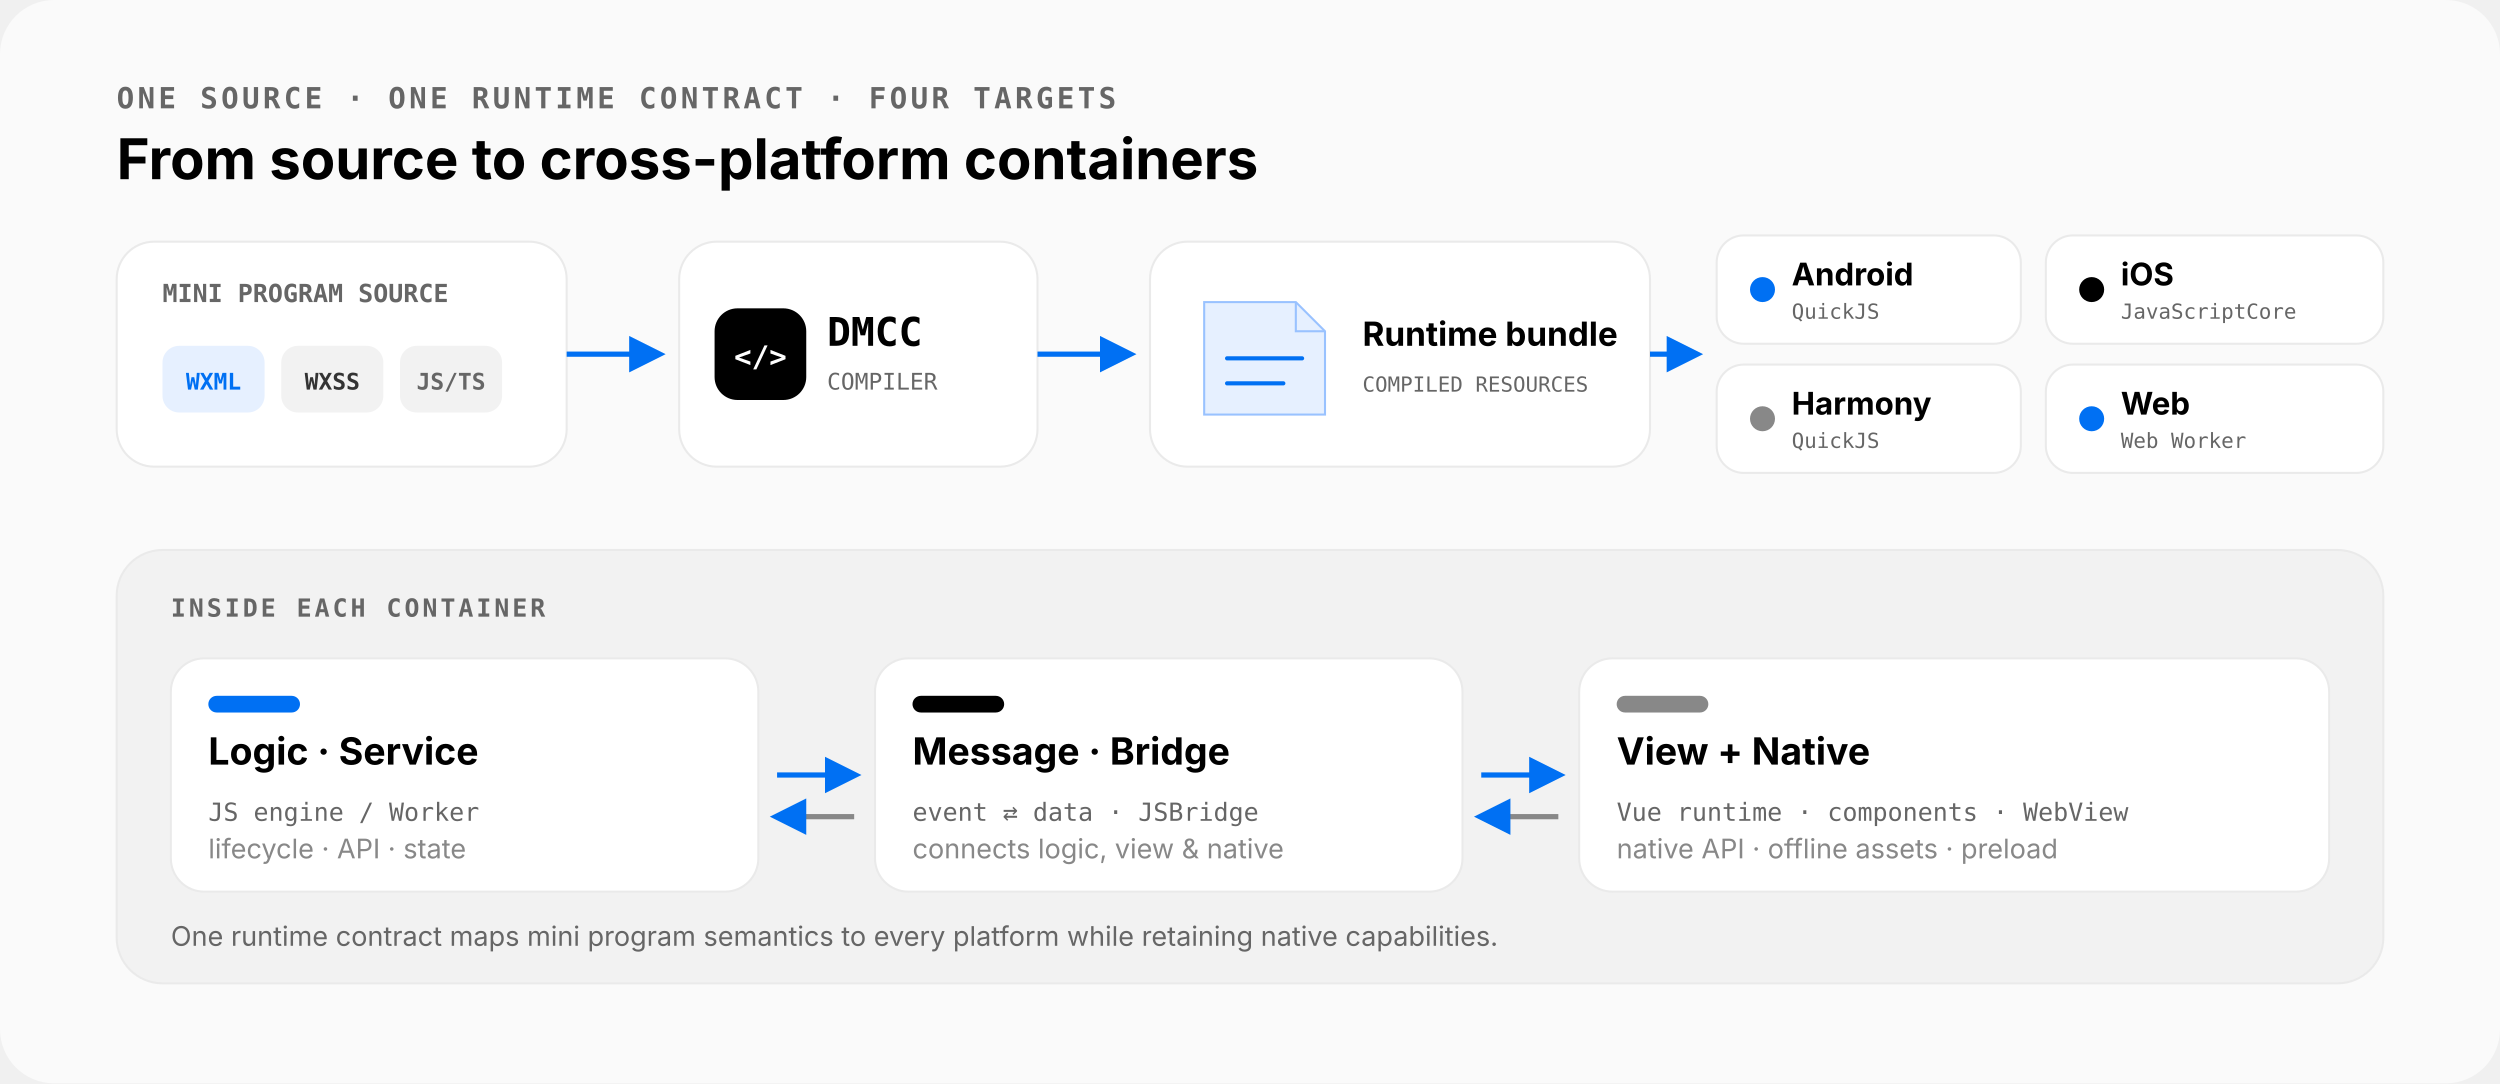
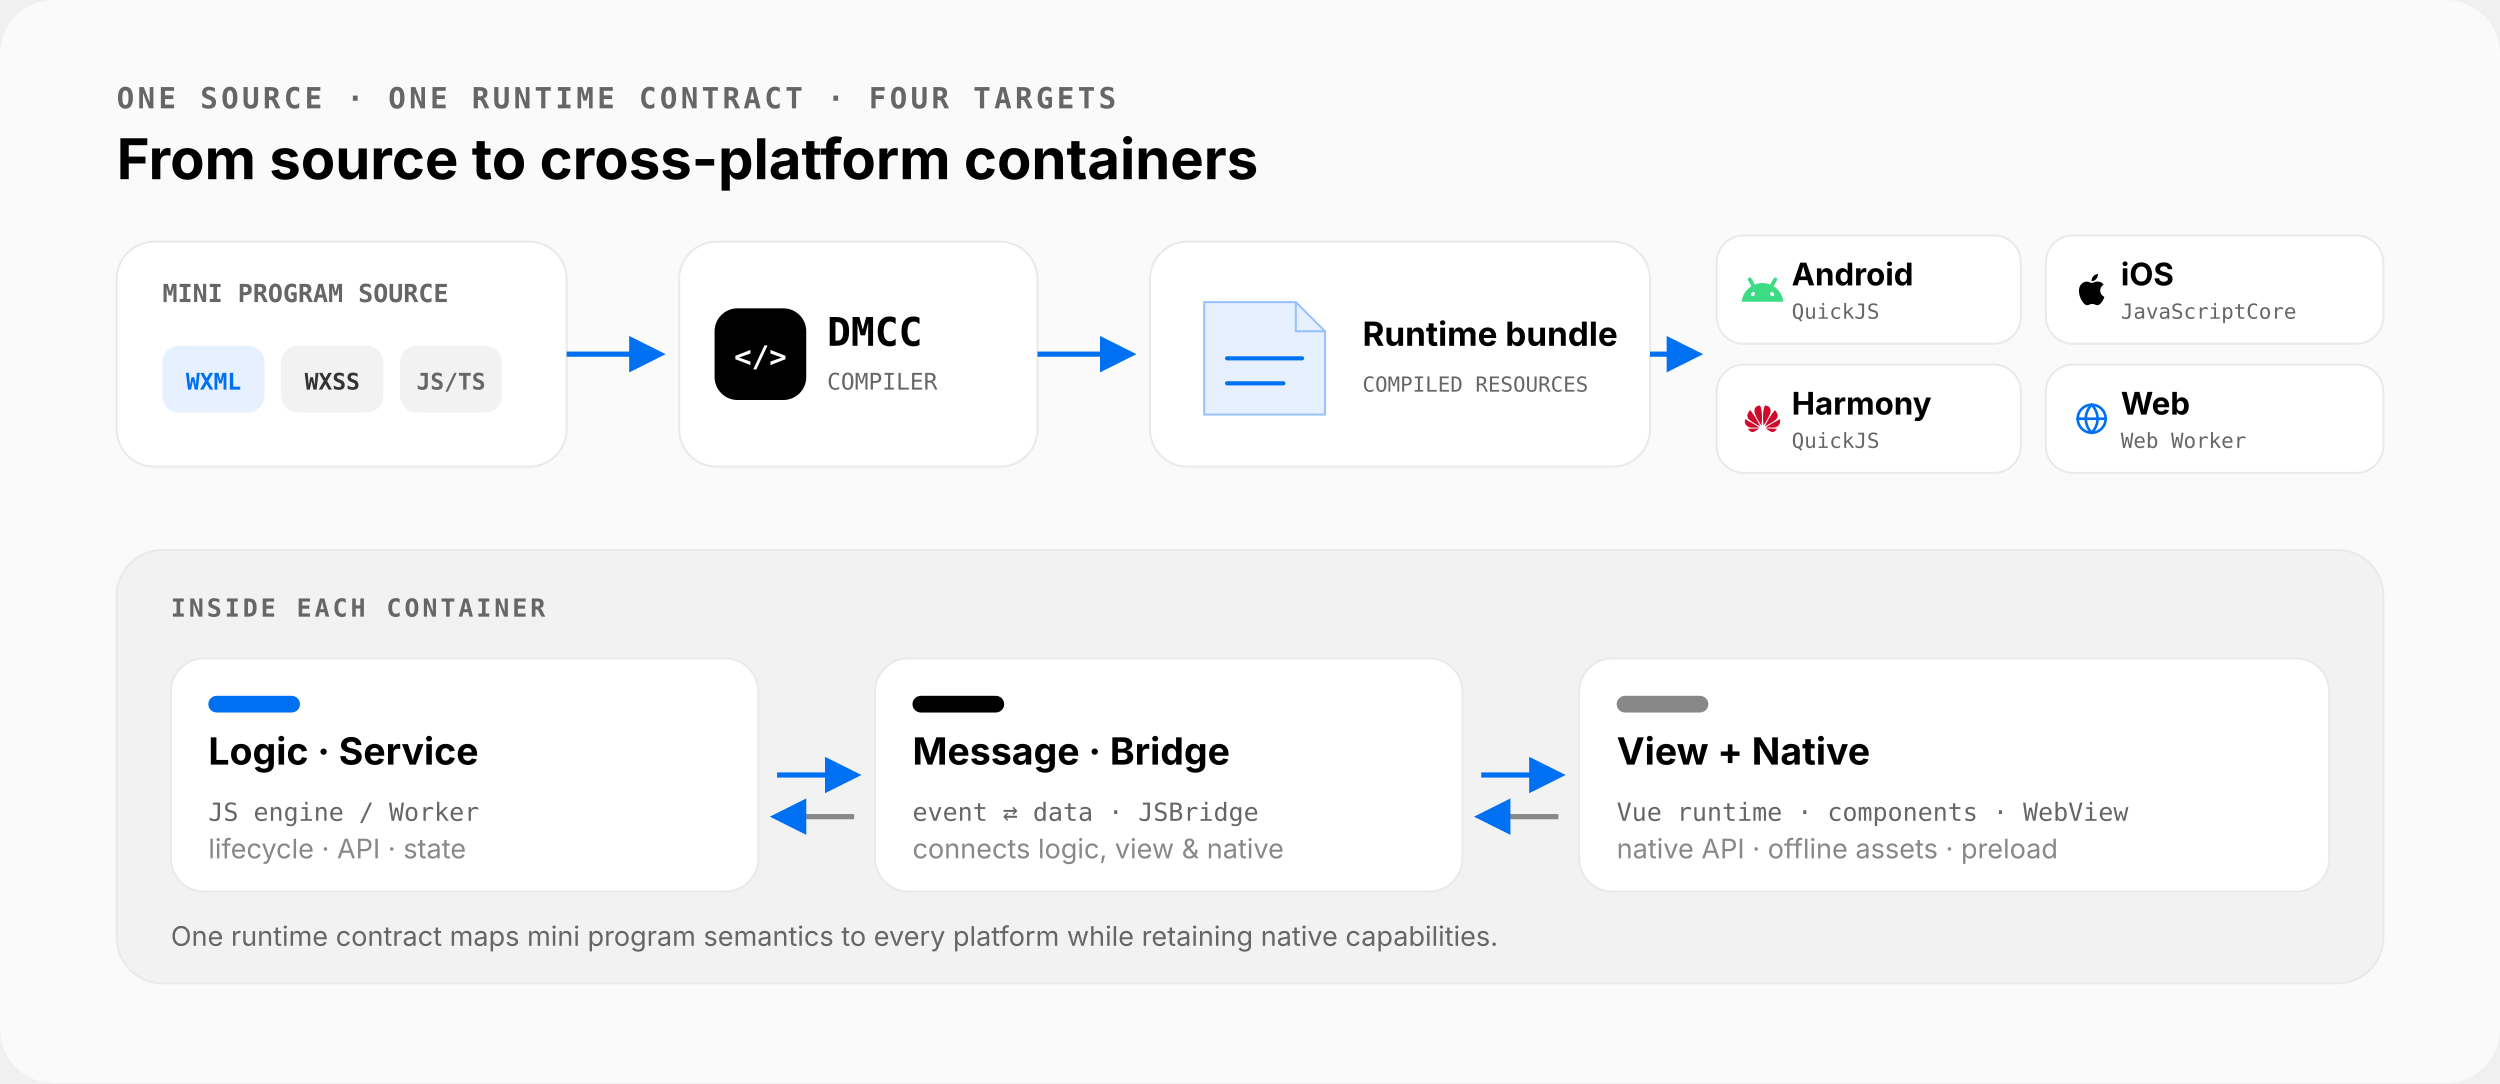
<svg xmlns="http://www.w3.org/2000/svg" width="1200" height="520" viewBox="0 0 1200 520" role="img" aria-labelledby="title desc">
  <style>
    @media (prefers-reduced-motion: no-preference) {
      .animated-arrow {
        stroke-dasharray: 5 5;
        animation: arrow-flow 0.75s linear infinite;
      }
      .meteor {
        animation: meteor-fall 8s linear infinite;
        will-change: transform, opacity;
      }
      .meteor-two { animation-delay: 2.7s; }
      .meteor-three { animation-delay: 5.4s; }
    }
    .meteor { opacity: 0; }
    @keyframes arrow-flow {
      to { stroke-dashoffset: -10; }
    }
    @keyframes meteor-fall {
      0%, 5% { opacity: 0; transform: translate(90px, -90px); }
      8% { opacity: 0.72; }
      30% { opacity: 0.72; transform: translate(-250px, 250px); }
      34%, 100% { opacity: 0; transform: translate(-310px, 310px); }
    }
  </style>
  <defs>
    <marker id="arrow" viewBox="0 0 10 10" refX="8" refY="5" markerWidth="7" markerHeight="7" orient="auto-start-reverse">
      <path d="M 0 0 L 10 5 L 0 10 z" fill="#0070F3" />
    </marker>
    <linearGradient id="meteor-trail" x1="64" y1="0" x2="0" y2="64" gradientUnits="userSpaceOnUse">
      <stop offset="0" stop-color="#4AAEFF" stop-opacity="0" />
      <stop offset="0.68" stop-color="#4AAEFF" stop-opacity="0.22" />
      <stop offset="0.9" stop-color="#86CEFF" stop-opacity="0.58" />
      <stop offset="1" stop-color="#DDF4FF" stop-opacity="0.92" />
    </linearGradient>
    <clipPath id="meteor-clip">
      <rect width="1200" height="520" rx="26" />
    </clipPath>
+     <symbol id="brand-android" viewBox="0 0 24 24">
+       <path fill="#3DDC84" d="M18.439 5.559c-.675 1.166-1.352 2.332-2.027 3.498-.037-.015-.074-.029-.111-.043-1.825-.696-3.484-.8-4.42-.787-1.855.018-3.354.464-4.26.82-.084-.149-1.753-3.021-2.022-3.486a1.145 1.145 0 0 0-.141-.191c-.331-.364-.905-.486-1.379-.203-.475.282-.714.936-.389 1.502 1.947 3.37-.097-.216 1.947 3.359.017.031-.495.264-1.393 1.018C2.899 12.176.452 14.772 0 18.99h24c-.119-1.111-.369-2.099-.746-3.068-.744-1.912-1.843-3.293-2.74-4.184a12.105 12.105 0 0 0-2.131-1.688c.659-1.122 1.312-2.256 1.965-3.385.208-.361.189-.796-.008-1.119a1.1 1.1 0 0 0-.852-.533c-.522-.054-.939.313-1.049.545zm-.039 8.461c.394.593.324 1.331-.156 1.65-.48.32-1.188.099-1.582-.494-.394-.593-.324-1.331.156-1.65.473-.315 1.181-.109 1.582.494zM7.207 13.527c.48.32.551 1.058.156 1.65-.394.593-1.104.814-1.584.494-.48-.32-.55-1.058-.156-1.65.401-.602 1.109-.811 1.584-.494z" />
+     </symbol>
+     <symbol id="brand-apple" viewBox="0 0 24 24">
+       <path fill="#000000" d="M12.152 6.896c-.948 0-2.415-1.078-3.96-1.04-2.04.027-3.91 1.183-4.961 3.014-2.117 3.675-.546 9.103 1.519 12.09 1.013 1.454 2.208 3.09 3.792 3.039 1.52-.065 2.09-.987 3.935-.987 1.831 0 2.35.987 3.96.948 1.637-.026 2.676-1.48 3.676-2.948 1.156-1.688 1.636-3.325 1.662-3.415-.039-.013-3.182-1.221-3.22-4.857-.026-3.04 2.48-4.494 2.597-4.559-1.429-2.09-3.623-2.324-4.39-2.376-2-.156-3.675 1.09-4.61 1.09zM15.53 3.83c.843-1.012 1.4-2.427 1.245-3.83-1.207.052-2.662.805-3.532 1.818-.78.896-1.454 2.338-1.273 3.714 1.338.104 2.715-.688 3.559-1.701" />
+     </symbol>
+     <symbol id="brand-harmony" viewBox="0 0 24 24">
+       <path fill="#CF0A2C" d="M3.67 6.14S1.82 7.91 1.72 9.78v.35c.08 1.51 1.22 2.4 1.22 2.4 1.83 1.79 6.26 4.04 7.3 4.55 0 0 .06.03.1-.01l.02-.04v-.04C7.52 10.8 3.67 6.14 3.67 6.14zM9.65 18.6c-.02-.08-.1-.08-.1-.08l-7.38.26c.8 1.43 2.15 2.53 3.56 2.2.96-.25 3.16-1.78 3.88-2.3.06-.05.04-.09.04-.09zm.08-.78C6.49 15.63.21 12.28.21 12.28c-.15.46-.2.9-.21 1.3v.07c0 1.07.4 1.82.4 1.82.8 1.69 2.34 2.2 2.34 2.2.7.3 1.4.31 1.4.31.12.02 4.4 0 5.54 0 .05 0 .08-.05.08-.05v-.06c0-.03-.03-.05-.03-.05zM9.06 3.19a3.42 3.42 0 00-2.57 3.15v.41c.03.6.16 1.05.16 1.05.66 2.9 3.86 7.65 4.55 8.65.05.05.1.03.1.03a.1.1 0 00.06-.1c1.06-10.6-1.11-13.42-1.11-13.42-.32.02-1.19.23-1.19.23zm8.299 2.27s-.49-1.8-2.44-2.28c0 0-.57-.14-1.17-.22 0 0-2.18 2.81-1.12 13.43.01.07.06.08.06.08.07.03.1-.03.1-.03.72-1.03 3.9-5.76 4.55-8.64 0 0 .36-1.4.02-2.34zm-2.92 13.07s-.07 0-.09.05c0 0-.01.07.03.1.7.51 2.85 2 3.88 2.3 0 0 .16.05.43.06h.14c.69-.02 1.9-.37 3-2.26l-7.4-.25zm7.83-8.41c.14-2.06-1.94-3.97-1.94-3.98 0 0-3.85 4.66-6.67 10.8 0 0-.03.08.02.13l.04.01h.06c1.06-.53 5.46-2.77 7.28-4.54 0 0 1.15-.93 1.21-2.42zm1.52 2.14s-6.28 3.37-9.52 5.55c0 0-.05.04-.03.11 0 0 .03.06.07.06 1.16 0 5.56 0 5.67-.02 0 0 .57-.02 1.27-.29 0 0 1.56-.5 2.37-2.27 0 0 .73-1.45.17-3.14z" />
+     </symbol>
+     <symbol id="brand-web" viewBox="0 0 24 24">
+       <circle cx="12" cy="12" r="9.5" fill="none" stroke="#0070F3" stroke-width="1.8" />
+       <path d="M2.5 12h19M12 2.5c2.6 2.7 4 6 4 9.5s-1.4 6.8-4 9.5c-2.6-2.7-4-6-4-9.5s1.4-6.8 4-9.5Z" fill="none" stroke="#0070F3" stroke-width="1.8" stroke-linecap="round" />
+     </symbol>
  </defs>
  <rect width="1200" height="520" rx="26" fill="#FAFAFA" />
  <g id="meteor-shower" clip-path="url(#meteor-clip)" aria-hidden="true">
    <g class="meteor meteor-one">
      <g transform="translate(1110 4)">
        <path d="M64 0 L0 64" fill="none" stroke="url(#meteor-trail)" stroke-width="3" stroke-linecap="round" />
        <circle cx="0" cy="64" r="5" fill="#9EDCFF" fill-opacity="0.18" />
        <circle cx="0" cy="64" r="2.6" fill="#FFF6DE" stroke="#72C7FF" stroke-width="1.2" />
      </g>
    </g>
    <g class="meteor meteor-two">
      <g transform="translate(900 -24) scale(0.72)">
        <path d="M64 0 L0 64" fill="none" stroke="url(#meteor-trail)" stroke-width="3" stroke-linecap="round" />
        <circle cx="0" cy="64" r="5" fill="#9EDCFF" fill-opacity="0.18" />
        <circle cx="0" cy="64" r="2.6" fill="#FFF6DE" stroke="#72C7FF" stroke-width="1.2" />
      </g>
    </g>
    <g class="meteor meteor-three">
      <g transform="translate(1180 176) scale(0.58)">
        <path d="M64 0 L0 64" fill="none" stroke="url(#meteor-trail)" stroke-width="3" stroke-linecap="round" />
        <circle cx="0" cy="64" r="5" fill="#9EDCFF" fill-opacity="0.18" />
        <circle cx="0" cy="64" r="2.6" fill="#FFF6DE" stroke="#72C7FF" stroke-width="1.2" />
      </g>
    </g>
  </g>
  <text x="56" y="52" fill="#666666" font-family="ui-monospace, SFMono-Regular, Menlo, monospace" font-size="14" font-weight="700" letter-spacing="1.6">ONE SOURCE · ONE RUNTIME CONTRACT · FOUR TARGETS</text>
  <text x="56" y="86" fill="#000000" font-family="-apple-system, BlinkMacSystemFont, 'Segoe UI', sans-serif" font-size="27" font-weight="750">From source to cross-platform containers</text>
  <g id="compile-flow">
    <rect x="56" y="116" width="216" height="108" rx="18" fill="#FFFFFF" stroke="#EAEAEA" />
    <text x="78" y="145" fill="#666666" font-family="ui-monospace, SFMono-Regular, Menlo, monospace" font-size="12" font-weight="700">MINI PROGRAM SOURCE</text>
    <g transform="translate(78 166)">
      <rect width="49" height="32" rx="8" fill="#E6F0FF" />
      <rect x="57" width="49" height="32" rx="8" fill="#F2F2F2" />
      <rect x="114" width="49" height="32" rx="8" fill="#F2F2F2" />
      <text x="24.5" y="21" text-anchor="middle" fill="#0070F3" font-family="ui-monospace, SFMono-Regular, Menlo, monospace" font-size="11" font-weight="700">WXML</text>
      <text x="81.5" y="21" text-anchor="middle" fill="#333333" font-family="ui-monospace, SFMono-Regular, Menlo, monospace" font-size="11" font-weight="700">WXSS</text>
      <text x="138.5" y="21" text-anchor="middle" fill="#666666" font-family="ui-monospace, SFMono-Regular, Menlo, monospace" font-size="11" font-weight="700">JS/TS</text>
    </g>
    <path class="animated-arrow" d="M272 170 H316" fill="none" stroke="#0070F3" stroke-width="2.5" marker-end="url(#arrow)" />
    <rect x="326" y="116" width="172" height="108" rx="18" fill="#FFFFFF" stroke="#EAEAEA" />
    <rect x="343" y="148" width="44" height="44" rx="11" fill="#000000" />
    <text x="365" y="176" text-anchor="middle" fill="#FFFFFF" font-family="ui-monospace, SFMono-Regular, Menlo, monospace" font-size="14" font-weight="800">&lt;/&gt;</text>
    <text x="397" y="166" fill="#000000" font-family="ui-monospace, SFMono-Regular, Menlo, monospace" font-size="19" font-weight="800">DMCC</text>
    <text x="397" y="187" fill="#666666" font-family="ui-monospace, SFMono-Regular, Menlo, monospace" font-size="11">COMPILER</text>
    <path class="animated-arrow" d="M498 170 H542" fill="none" stroke="#0070F3" stroke-width="2.5" marker-end="url(#arrow)" />
    <rect id="runtime-bundle-card-en" x="552" y="116" width="240" height="108" rx="18" fill="#FFFFFF" stroke="#EAEAEA" />
    <path d="M578 145 H622 L636 159 V199 H578Z" fill="#E6F0FF" stroke="#99C2FF" />
    <path d="M622 145 V159 H636" fill="none" stroke="#99C2FF" />
    <path d="M589 172 H625 M589 184 H616" stroke="#0070F3" stroke-width="2" stroke-linecap="round" />
    <text id="runtime-bundle-label-en" x="654" y="166" fill="#000000" font-family="-apple-system, BlinkMacSystemFont, 'Segoe UI', sans-serif" font-size="16" font-weight="700">Runtime bundle</text>
    <text x="654" y="188" fill="#666666" font-family="ui-monospace, SFMono-Regular, Menlo, monospace" font-size="10">COMPILED RESOURCES</text>
    <path class="animated-arrow" d="M792 170 H814" fill="none" stroke="#0070F3" stroke-width="2.5" marker-end="url(#arrow)" />
    <g transform="translate(824 113)">
      <rect width="146" height="52" rx="13" fill="#FFFFFF" stroke="#EAEAEA" />
-       <circle cx="22" cy="26" r="6" fill="#0070F3" />
+       <use href="#brand-android" x="12" y="16" width="20" height="20" />
      <text x="36" y="24" fill="#000000" font-family="-apple-system, BlinkMacSystemFont, 'Segoe UI', sans-serif" font-size="15" font-weight="700">Android</text>
      <text x="36" y="40" fill="#666666" font-family="ui-monospace, SFMono-Regular, Menlo, monospace" font-size="10">QuickJS</text>
    </g>
    <g transform="translate(982 113)">
      <rect width="162" height="52" rx="13" fill="#FFFFFF" stroke="#EAEAEA" />
-       <circle cx="22" cy="26" r="6" fill="#000000" />
+       <use href="#brand-apple" x="14.5" y="18.5" width="15" height="15" />
      <text x="36" y="24" fill="#000000" font-family="-apple-system, BlinkMacSystemFont, 'Segoe UI', sans-serif" font-size="15" font-weight="700">iOS</text>
      <text x="36" y="40" fill="#666666" font-family="ui-monospace, SFMono-Regular, Menlo, monospace" font-size="10">JavaScriptCore</text>
    </g>
    <g transform="translate(824 175)">
      <rect width="146" height="52" rx="13" fill="#FFFFFF" stroke="#EAEAEA" />
-       <circle cx="22" cy="26" r="6" fill="#888888" />
+       <use href="#brand-harmony" x="13.5" y="17.5" width="17" height="17" />
      <text x="36" y="24" fill="#000000" font-family="-apple-system, BlinkMacSystemFont, 'Segoe UI', sans-serif" font-size="15" font-weight="700">Harmony</text>
      <text x="36" y="40" fill="#666666" font-family="ui-monospace, SFMono-Regular, Menlo, monospace" font-size="10">QuickJS</text>
    </g>
    <g transform="translate(982 175)">
      <rect width="162" height="52" rx="13" fill="#FFFFFF" stroke="#EAEAEA" />
-       <circle cx="22" cy="26" r="6" fill="#0070F3" />
+       <use href="#brand-web" x="13.5" y="17.5" width="17" height="17" />
      <text x="36" y="24" fill="#000000" font-family="-apple-system, BlinkMacSystemFont, 'Segoe UI', sans-serif" font-size="15" font-weight="700">Web</text>
      <text x="36" y="40" fill="#666666" font-family="ui-monospace, SFMono-Regular, Menlo, monospace" font-size="10">Web Worker</text>
    </g>
  </g>
  <g id="runtime-contract">
    <rect x="56" y="264" width="1088" height="208" rx="22" fill="#F2F2F2" stroke="#EAEAEA" />
    <text x="82" y="296" fill="#666666" font-family="ui-monospace, SFMono-Regular, Menlo, monospace" font-size="12" font-weight="700" letter-spacing="1.4">INSIDE EACH CONTAINER</text>
    <g transform="translate(82 316)">
      <rect width="282" height="112" rx="16" fill="#FFFFFF" stroke="#EAEAEA" />
      <rect x="18" y="18" width="44" height="8" rx="4" fill="#0070F3" />
      <text x="18" y="51" fill="#000000" font-family="-apple-system, BlinkMacSystemFont, 'Segoe UI', sans-serif" font-size="18" font-weight="700">Logic · Service</text>
      <text x="18" y="78" fill="#666666" font-family="ui-monospace, SFMono-Regular, Menlo, monospace" font-size="12">JS engine / Worker</text>
      <text x="18" y="96" fill="#888888" font-family="-apple-system, BlinkMacSystemFont, 'Segoe UI', sans-serif" font-size="13">lifecycle · API · state</text>
    </g>
    <path class="animated-arrow" d="M373 372 H410" fill="none" stroke="#0070F3" stroke-width="2.5" marker-end="url(#arrow)" />
    <path class="animated-arrow" d="M410 392 H373" fill="none" stroke="#888888" stroke-width="2.5" marker-end="url(#arrow)" />
    <g transform="translate(420 316)">
      <rect width="282" height="112" rx="16" fill="#FFFFFF" stroke="#EAEAEA" />
      <rect x="18" y="18" width="44" height="8" rx="4" fill="#000000" />
      <text x="18" y="51" fill="#000000" font-family="-apple-system, BlinkMacSystemFont, 'Segoe UI', sans-serif" font-size="18" font-weight="700">Message · Bridge</text>
      <text x="18" y="78" fill="#666666" font-family="ui-monospace, SFMono-Regular, Menlo, monospace" font-size="12">event ⇄ data · JSBridge</text>
      <text x="18" y="96" fill="#888888" font-family="-apple-system, BlinkMacSystemFont, 'Segoe UI', sans-serif" font-size="13">connects logic, view &amp; native</text>
    </g>
    <path class="animated-arrow" d="M711 372 H748" fill="none" stroke="#0070F3" stroke-width="2.5" marker-end="url(#arrow)" />
    <path class="animated-arrow" d="M748 392 H711" fill="none" stroke="#888888" stroke-width="2.5" marker-end="url(#arrow)" />
    <g transform="translate(758 316)">
      <rect width="360" height="112" rx="16" fill="#FFFFFF" stroke="#EAEAEA" />
      <rect x="18" y="18" width="44" height="8" rx="4" fill="#888888" />
      <text x="18" y="51" fill="#000000" font-family="-apple-system, BlinkMacSystemFont, 'Segoe UI', sans-serif" font-size="18" font-weight="700">View + Native</text>
      <text x="18" y="78" fill="#666666" font-family="ui-monospace, SFMono-Regular, Menlo, monospace" font-size="12">Vue runtime · components · WebView</text>
      <text x="18" y="96" fill="#888888" font-family="-apple-system, BlinkMacSystemFont, 'Segoe UI', sans-serif" font-size="13">native API · offline assets · preload</text>
    </g>
    <text x="82" y="454" fill="#666666" font-family="-apple-system, BlinkMacSystemFont, 'Segoe UI', sans-serif" font-size="13">One runtime contract maps mini program semantics to every platform while retaining native capabilities.</text>
  </g>
</svg>
